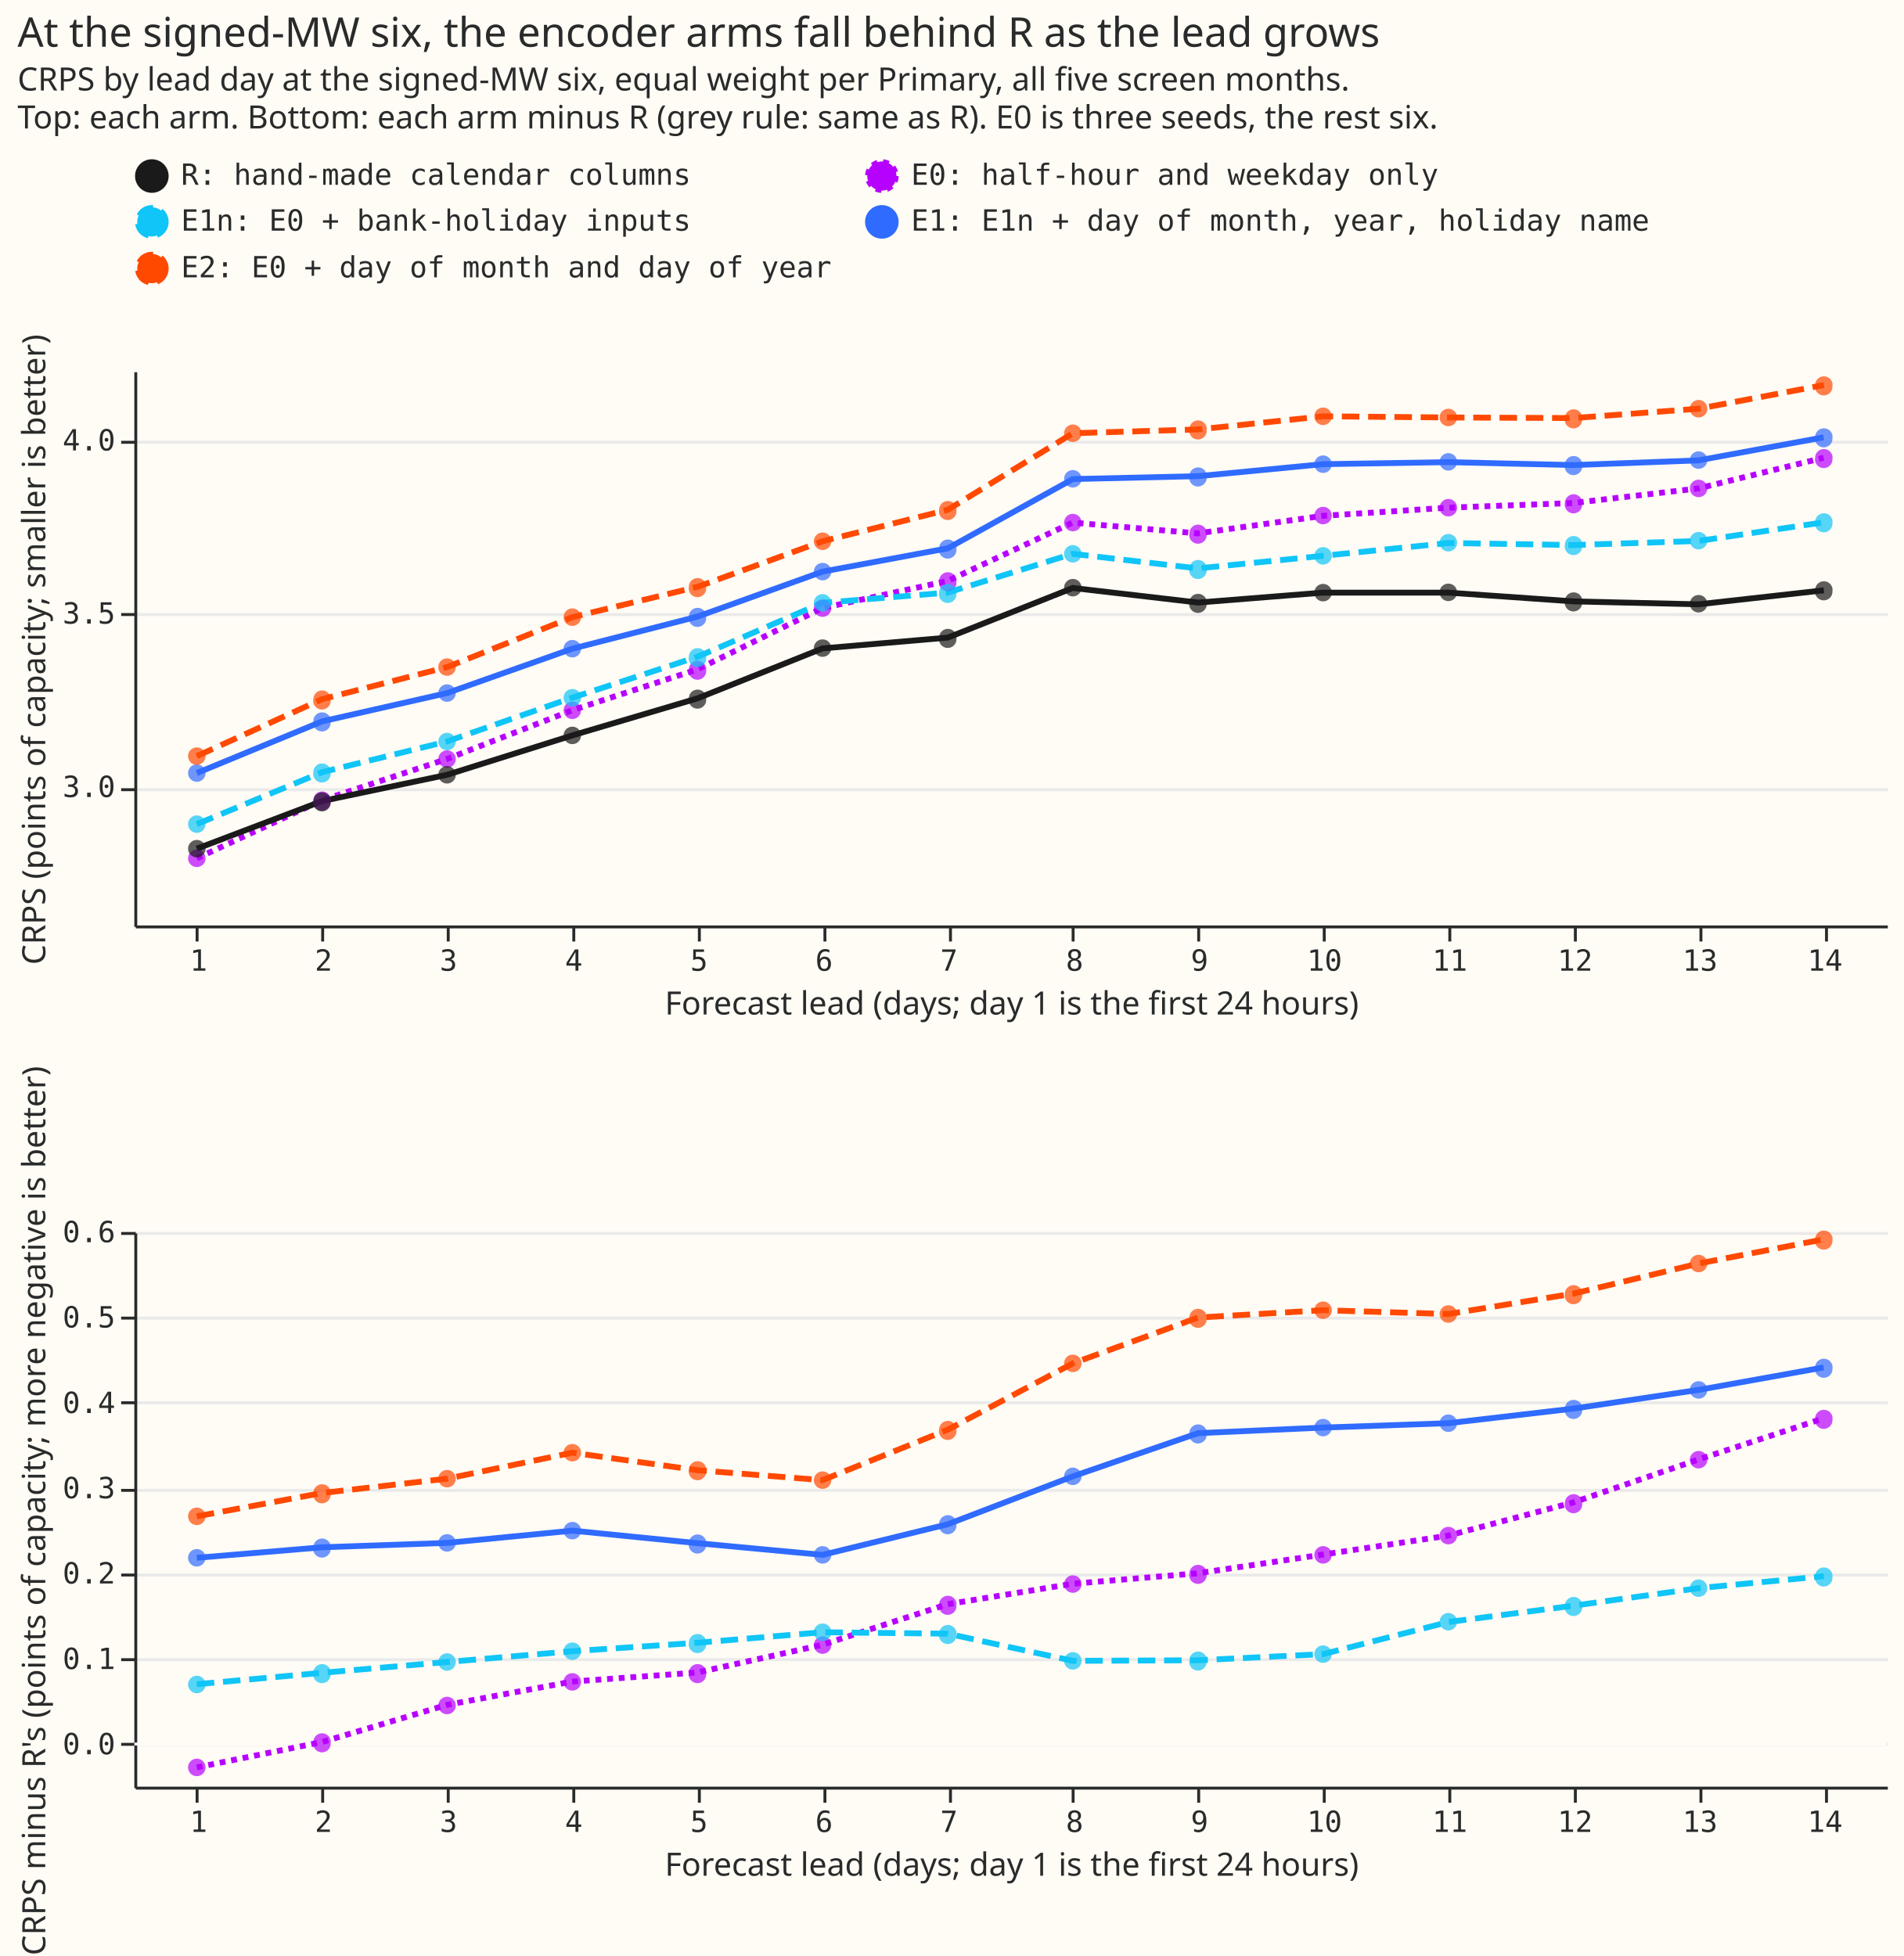
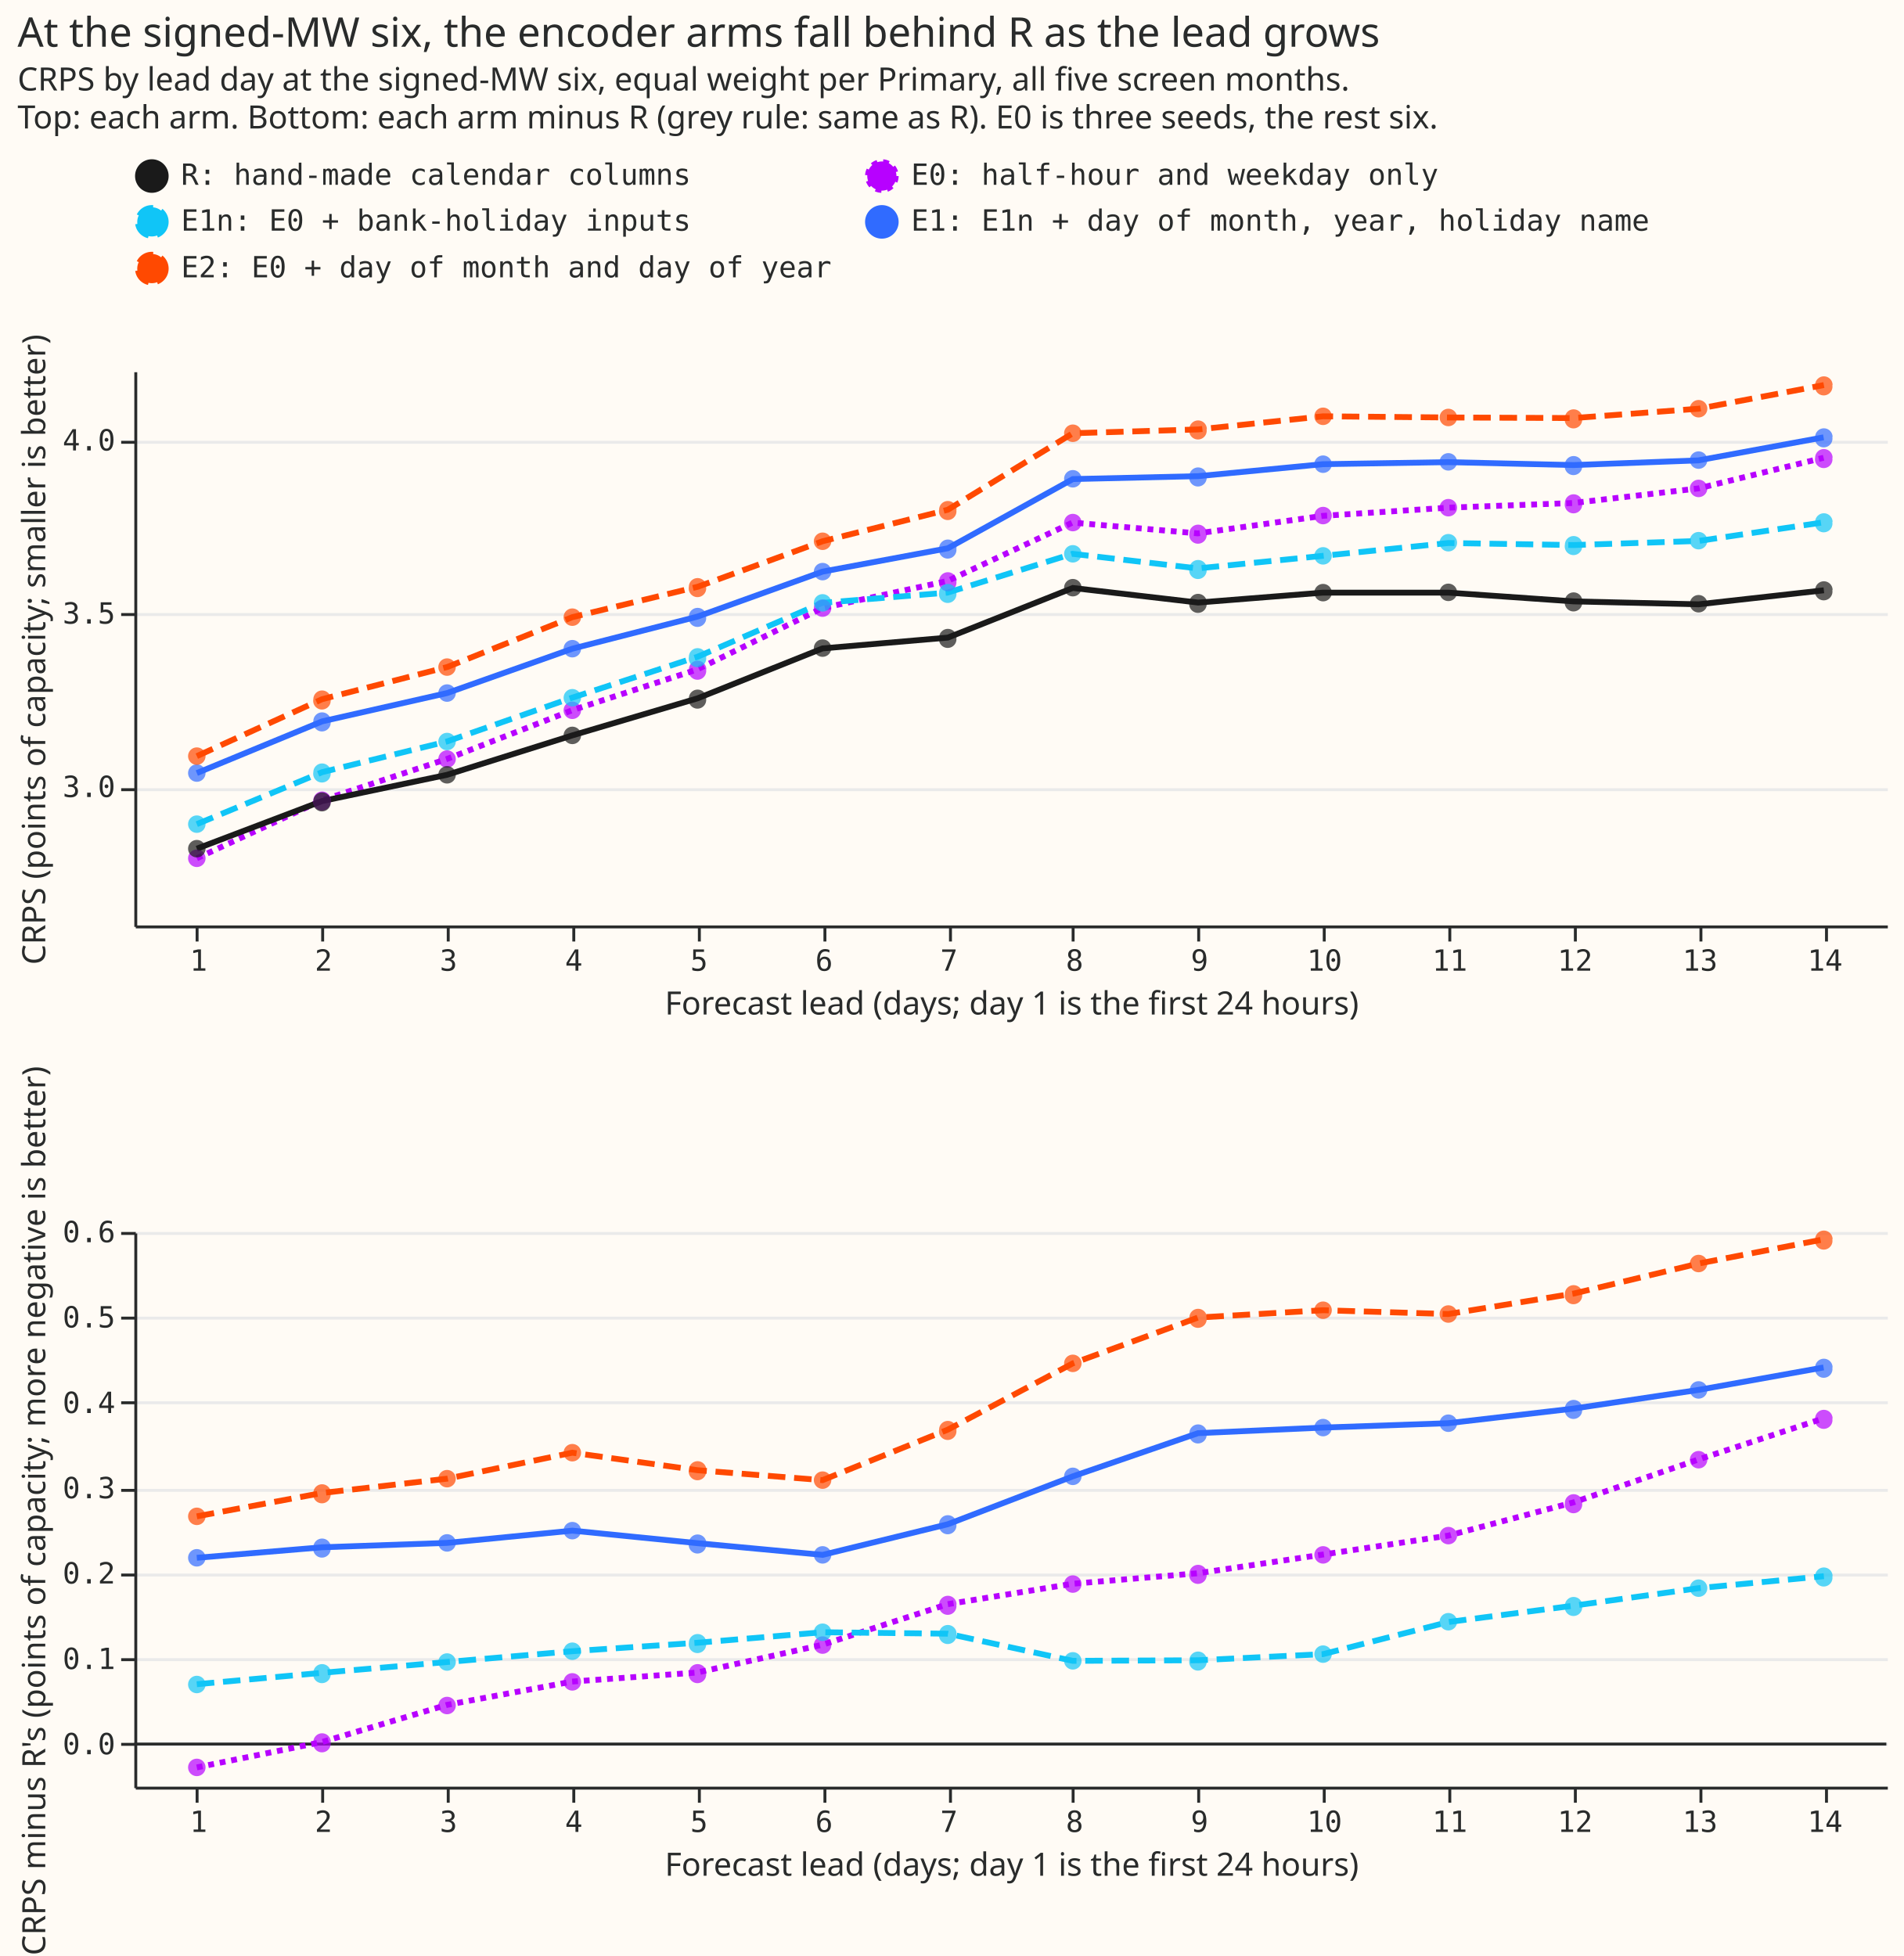
<svg xmlns="http://www.w3.org/2000/svg" width="652" height="670" class="marks" viewBox="0 0 652 670">
  <path fill="#fffbf5" d="M0 0h652v670H0z" />
  <g fill="none" stroke-miterlimit="10" aria-roledescription="group mark container" class="mark-group role-frame root">
    <path d="M46 127h600z" aria-hidden="true" class="background" />
    <g aria-roledescription="group mark container" class="mark-group role-scope concat_0_group">
      <path fill="#fffbf5" d="M46 127h600v190H46Z" aria-hidden="true" class="background" />
      <g aria-hidden="true" class="mark-group role-axis">
        <path stroke="#eaeaea" d="M46.5 270.5h600m-600-60h600m-600-59h600" class="mark-rule role-axis-grid" pointer-events="none" />
      </g>
      <g aria-label="X-axis titled 'Forecast lead (days; day 1 is the first 24 hours)' for a discrete scale with 14 values: 1, 2, 3, 4, 5, ending with 14" aria-roledescription="axis" class="mark-group role-axis" pointer-events="none">
        <path stroke="#292b2b" d="M67.5 317.5v5m43-5v5m43-5v5m43-5v5m43-5v5m43-5v5m43-5v5m42-5v5m43-5v5m43-5v5m43-5v5m43-5v5m43-5v5m43-5v5" class="mark-rule role-axis-tick" />
        <g fill="#292b2b" class="mark-text role-axis-label" font-family="Matter Semi Mono, Roboto Mono, monospace" font-size="10" text-anchor="middle">
          <text transform="translate(68 332.5)">1</text>
          <text transform="translate(110.8 332.5)">2</text>
          <text transform="translate(153.6 332.5)">3</text>
          <text transform="translate(196.5 332.5)">4</text>
          <text transform="translate(239.4 332.5)">5</text>
          <text transform="translate(282.2 332.5)">6</text>
          <text transform="translate(325 332.5)">7</text>
          <text transform="translate(368 332.5)">8</text>
          <text transform="translate(410.8 332.5)">9</text>
          <text transform="translate(453.6 332.5)">10</text>
          <text transform="translate(496.5 332.5)">11</text>
          <text transform="translate(539.4 332.5)">12</text>
          <text transform="translate(582.2 332.5)">13</text>
          <text transform="translate(625 332.5)">14</text>
        </g>
        <path stroke="#292b2b" d="M46.5 317.5h600" class="mark-rule role-axis-domain" />
        <text fill="#292b2b" class="mark-text role-axis-title" font-family="Matter XH, DM Sans, sans-serif" font-size="11" text-anchor="middle" transform="translate(346.5 347.5)">Forecast lead (days; day 1 is the first 24 hours)</text>
      </g>
      <g aria-label="Y-axis titled 'CRPS (points of capacity; smaller is better)' for a linear scale with values from 2.6 to 4.2" aria-roledescription="axis" class="mark-group role-axis" pointer-events="none">
        <path stroke="#292b2b" d="M46.5 270.5h-5m5-60h-5m5-59h-5" class="mark-rule role-axis-tick" />
        <g fill="#292b2b" class="mark-text role-axis-label" font-family="Matter Semi Mono, Roboto Mono, monospace" font-size="10" text-anchor="end">
          <text transform="translate(39.5 273)">3.0</text>
          <text transform="translate(39.5 213.6)">3.5</text>
          <text transform="translate(39.5 154.3)">4.0</text>
        </g>
        <path stroke="#292b2b" d="M46.5 317.5v-190" class="mark-rule role-axis-domain" />
        <text fill="#292b2b" class="mark-text role-axis-title" font-family="Matter XH, DM Sans, sans-serif" font-size="11" text-anchor="middle" transform="rotate(-90 119 103.5)">CRPS (points of capacity; smaller is better)</text>
      </g>
      <g aria-roledescription="group mark container" class="mark-group role-scope concat_0_layer_0_pathgroup">
        <path d="M46 127h600v190H46Z" aria-hidden="true" class="background" />
        <path stroke="#b701ff" stroke-dasharray="2,2" stroke-width="2" d="m67.4 294 42.9-19.9L153 260l42.9-16.7 42.9-14 42.8-21 42.9-9.3 42.8-20 42.9 3.7 42.8-6 42.9-2.8 42.9-1.6 42.8-5 42.9-10.5" aria-hidden="true" class="mark-line role-mark concat_0_layer_0_marks" />
        <path d="M46 127h600v190H46Z" aria-hidden="true" class="background" />
        <path stroke="#306bff" stroke-dasharray="1,0" stroke-width="2" d="m67.4 264.8 42.9-17.7 42.8-9.7 42.9-15.2 42.9-11 42.8-15.4 42.9-8 42.8-23.7 42.9-1L453 159l42.9-.7 42.9 1 42.8-1.6 42.9-7.9" aria-hidden="true" class="mark-line role-mark concat_0_layer_0_marks" />
        <path d="M46 127h600v190H46Z" aria-hidden="true" class="background" />
        <path stroke="#10c5f7" stroke-dasharray="6,3" stroke-width="2" d="m67.4 282.3 42.9-17.8L153 254l42.9-15 42.9-14 42.8-18.5 42.9-3.5 42.8-13.3 42.9 5 42.8-4.3 43-4.4 42.9.7 42.8-1.4 42.9-6.4" aria-hidden="true" class="mark-line role-mark concat_0_layer_0_marks" />
        <path d="M46 127h600v190H46Z" aria-hidden="true" class="background" />
        <path stroke="#ff4901" stroke-dasharray="6,3" stroke-width="2" d="m67.4 259 42.9-19.5 42.8-11 42.9-17.1 42.9-10.4 42.8-15.6 42.9-10.8 42.8-26.2 42.9-1.3 42.8-4.5 42.9.4 42.9.2 42.8-3.2 42.9-8.1" aria-hidden="true" class="mark-line role-mark concat_0_layer_0_marks" />
        <path d="M46 127h600v190H46Z" aria-hidden="true" class="background" />
        <path stroke="#1a1a1a" stroke-dasharray="1,0" stroke-width="2" d="m67.4 290.7 42.9-16.3 42.8-9 42.9-13.5 42.9-12.7 42.8-17.1 42.9-3.7 42.8-17 42.9 5L453 203h43l42.9 3 42.8 1 42.9-4.8" aria-hidden="true" class="mark-line role-mark concat_0_layer_0_marks" />
      </g>
      <g aria-hidden="true" class="mark-symbol role-mark concat_0_layer_1_marks">
        <path fill="#b701ff" d="M70.4 294a3 3 0 1 1-6 0 3 3 0 1 1 6 0m42.8-19.9a3 3 0 1 1-5.9 0 3 3 0 1 1 6 0m42.8-14.1a3 3 0 1 1-6 0 3 3 0 1 1 6 0m42.9-16.7a3 3 0 1 1-6 0 3 3 0 1 1 6 0m42.8-14a3 3 0 1 1-5.9 0 3 3 0 1 1 6 0m42.8-21a3 3 0 1 1-6 0 3 3 0 1 1 6 0m42.8-9.3a3 3 0 1 1-5.9 0 3 3 0 1 1 6 0m42.8-20a3 3 0 1 1-6 0 3 3 0 1 1 6 0m42.8 3.7a3 3 0 1 1-5.9 0 3 3 0 1 1 6 0m42.8-6.1a3 3 0 1 1-6 0 3 3 0 1 1 6 0m42.9-2.7a3 3 0 1 1-6 0 3 3 0 1 1 6 0m42.8-1.6a3 3 0 1 1-5.9 0 3 3 0 1 1 6 0m42.8-5a3 3 0 1 1-6 0 3 3 0 1 1 6 0m42.8-10.5a3 3 0 1 1-5.9 0 3 3 0 1 1 6 0" opacity=".7" />
        <path fill="#306bff" d="M70.4 264.8a3 3 0 1 1-6 0 3 3 0 1 1 6 0m42.8-17.8a3 3 0 1 1-5.9 0 3 3 0 1 1 6 0m42.8-9.6a3 3 0 1 1-6 0 3 3 0 1 1 6 0m42.9-15.2a3 3 0 1 1-6 0 3 3 0 1 1 6 0m42.8-11a3 3 0 1 1-5.9 0 3 3 0 1 1 6 0m42.8-15.4a3 3 0 1 1-6 0 3 3 0 1 1 6 0m42.8-8a3 3 0 1 1-5.9 0 3 3 0 1 1 6 0m42.8-23.8a3 3 0 1 1-6 0 3 3 0 1 1 6 0m42.8-.9a3 3 0 1 1-5.9 0 3 3 0 1 1 6 0m42.8-4.1a3 3 0 1 1-6 0 3 3 0 1 1 6 0m42.9-.8a3 3 0 1 1-6 0 3 3 0 1 1 6 0m42.8 1a3 3 0 1 1-5.9 0 3 3 0 1 1 6 0m42.8-1.6a3 3 0 1 1-6 0 3 3 0 1 1 6 0m42.8-7.9a3 3 0 1 1-5.9 0 3 3 0 1 1 6 0" opacity=".7" />
        <path fill="#10c5f7" d="M70.4 282.3a3 3 0 1 1-6 0 3 3 0 1 1 6 0m42.8-17.8a3 3 0 1 1-5.9 0 3 3 0 1 1 6 0m42.8-10.5a3 3 0 1 1-6 0 3 3 0 1 1 6 0m42.9-15a3 3 0 1 1-6 0 3 3 0 1 1 6 0m42.8-14a3 3 0 1 1-5.9 0 3 3 0 1 1 6 0m42.8-18.5a3 3 0 1 1-6 0 3 3 0 1 1 6 0m42.8-3.5a3 3 0 1 1-5.9 0 3 3 0 1 1 6 0m42.8-13.3a3 3 0 1 1-6 0 3 3 0 1 1 6 0m42.8 5.1a3 3 0 1 1-5.9 0 3 3 0 1 1 6 0m42.8-4.4a3 3 0 1 1-6 0 3 3 0 1 1 6 0m42.9-4.5a3 3 0 1 1-6 0 3 3 0 1 1 6 0m42.8.7a3 3 0 1 1-5.9 0 3 3 0 1 1 6 0m42.8-1.4a3 3 0 1 1-6 0 3 3 0 1 1 6 0m42.8-6.4a3 3 0 1 1-5.9 0 3 3 0 1 1 6 0" opacity=".7" />
        <path fill="#ff4901" d="M70.4 259a3 3 0 1 1-6 0 3 3 0 1 1 6 0m42.8-19.5a3 3 0 1 1-5.9 0 3 3 0 1 1 6 0m42.8-11a3 3 0 1 1-6 0 3 3 0 1 1 6 0m42.9-17.1a3 3 0 1 1-6 0 3 3 0 1 1 6 0m42.8-10.4a3 3 0 1 1-5.9 0 3 3 0 1 1 6 0m42.8-15.6a3 3 0 1 1-6 0 3 3 0 1 1 6 0m42.8-10.8a3 3 0 1 1-5.9 0 3 3 0 1 1 6 0m42.8-26.2a3 3 0 1 1-6 0 3 3 0 1 1 6 0m42.8-1.4a3 3 0 1 1-5.9 0 3 3 0 1 1 6 0m42.8-4.4a3 3 0 1 1-6 0 3 3 0 1 1 6 0m42.9.4a3 3 0 1 1-6 0 3 3 0 1 1 6 0m42.8.2a3 3 0 1 1-5.9 0 3 3 0 1 1 6 0m42.8-3.2a3 3 0 1 1-6 0 3 3 0 1 1 6 0m42.8-8.1a3 3 0 1 1-5.9 0 3 3 0 1 1 6 0" opacity=".7" />
        <path fill="#1a1a1a" d="M70.4 290.7a3 3 0 1 1-6 0 3 3 0 1 1 6 0m42.8-16.3a3 3 0 1 1-5.9 0 3 3 0 1 1 6 0m42.8-9a3 3 0 1 1-6 0 3 3 0 1 1 6 0m42.9-13.5a3 3 0 1 1-6 0 3 3 0 1 1 6 0m42.8-12.7a3 3 0 1 1-5.9 0 3 3 0 1 1 6 0m42.8-17.2a3 3 0 1 1-6 0 3 3 0 1 1 6 0m42.8-3.6a3 3 0 1 1-5.9 0 3 3 0 1 1 6 0m42.8-17.1a3 3 0 1 1-6 0 3 3 0 1 1 6 0m42.8 5.1a3 3 0 1 1-5.9 0 3 3 0 1 1 6 0m42.8-3.4a3 3 0 1 1-6 0 3 3 0 1 1 6 0m42.9-.1a3 3 0 1 1-6 0 3 3 0 1 1 6 0m42.8 3a3 3 0 1 1-5.9 0 3 3 0 1 1 6 0m42.8.9a3 3 0 1 1-6 0 3 3 0 1 1 6 0m42.8-4.7a3 3 0 1 1-5.9 0 3 3 0 1 1 6 0" opacity=".7" />
      </g>
    </g>
    <g aria-roledescription="group mark container" class="mark-group role-scope concat_1_group">
      <path fill="#fffbf5" d="M46 422h600v190H46Z" aria-hidden="true" class="background" />
      <g aria-hidden="true" class="mark-group role-axis">
        <path stroke="#eaeaea" d="M46.5 597.5h600m-600-29h600m-600-29h600m-600-29h600m-600-30h600m-600-29h600m-600-29h600" class="mark-rule role-axis-grid" pointer-events="none" />
      </g>
      <g aria-label="X-axis titled 'Forecast lead (days; day 1 is the first 24 hours)' for a discrete scale with 14 values: 1, 2, 3, 4, 5, ending with 14" aria-roledescription="axis" class="mark-group role-axis" pointer-events="none">
        <path stroke="#292b2b" d="M67.5 612.5v5m43-5v5m43-5v5m43-5v5m43-5v5m43-5v5m43-5v5m42-5v5m43-5v5m43-5v5m43-5v5m43-5v5m43-5v5m43-5v5" class="mark-rule role-axis-tick" />
        <g fill="#292b2b" class="mark-text role-axis-label" font-family="Matter Semi Mono, Roboto Mono, monospace" font-size="10" text-anchor="middle">
          <text transform="translate(68 627.5)">1</text>
          <text transform="translate(110.8 627.5)">2</text>
          <text transform="translate(153.6 627.5)">3</text>
          <text transform="translate(196.5 627.5)">4</text>
          <text transform="translate(239.4 627.5)">5</text>
          <text transform="translate(282.2 627.5)">6</text>
          <text transform="translate(325 627.5)">7</text>
          <text transform="translate(368 627.5)">8</text>
          <text transform="translate(410.8 627.5)">9</text>
          <text transform="translate(453.6 627.5)">10</text>
          <text transform="translate(496.5 627.5)">11</text>
          <text transform="translate(539.4 627.5)">12</text>
          <text transform="translate(582.2 627.5)">13</text>
          <text transform="translate(625 627.5)">14</text>
        </g>
        <path stroke="#292b2b" d="M46.5 612.5h600" class="mark-rule role-axis-domain" />
        <text fill="#292b2b" class="mark-text role-axis-title" font-family="Matter XH, DM Sans, sans-serif" font-size="11" text-anchor="middle" transform="translate(346.5 642.5)">Forecast lead (days; day 1 is the first 24 hours)</text>
      </g>
      <g aria-label="Y-axis titled 'CRPS minus R's (points of capacity; more negative is better)' for a linear scale with values from −0.1 to 0.6" aria-roledescription="axis" class="mark-group role-axis" pointer-events="none">
        <path stroke="#292b2b" d="M46.5 597.5h-5m5-29h-5m5-29h-5m5-29h-5m5-30h-5m5-29h-5m5-29h-5" class="mark-rule role-axis-tick" />
        <g fill="#292b2b" class="mark-text role-axis-label" font-family="Matter Semi Mono, Roboto Mono, monospace" font-size="10" text-anchor="end">
          <text transform="translate(39.5 600.9)">0.0</text>
          <text transform="translate(39.5 571.7)">0.1</text>
          <text transform="translate(39.5 542.4)">0.2</text>
          <text transform="translate(39.5 513.2)">0.3</text>
          <text transform="translate(39.5 484)">0.4</text>
          <text transform="translate(39.5 454.7)">0.5</text>
          <text transform="translate(39.5 425.5)">0.6</text>
        </g>
        <path stroke="#292b2b" d="M46.5 612.5v-190" class="mark-rule role-axis-domain" />
        <text fill="#292b2b" class="mark-text role-axis-title" font-family="Matter XH, DM Sans, sans-serif" font-size="11" text-anchor="middle" transform="rotate(-90 266.5 251)">CRPS minus R's (points of capacity; more negative is better)</text>
      </g>
-       <path stroke="#fffbf5" d="M646 597.4H46" aria-hidden="true" class="mark-rule role-mark concat_1_layer_0_marks" />
+       <path stroke="#292b2b" d="M646 597.4H46" aria-hidden="true" class="mark-rule role-mark concat_1_layer_0_marks" />
      <g aria-roledescription="group mark container" class="mark-group role-scope concat_1_layer_1_layer_0_pathgroup">
        <path d="M46 422h600v190H46Z" aria-hidden="true" class="background" />
        <path stroke="#b701ff" stroke-dasharray="2,2" stroke-width="2" d="m67.4 605.4 42.9-8.7L153 584l42.9-8 42.9-3.1 42.8-9.5 42.9-13.9 42.8-7 42.9-3.6 42.8-6.4 43-6.5 42.9-11.4 42.8-14.7 42.9-14.1" aria-hidden="true" class="mark-line role-mark concat_1_layer_1_layer_0_marks" />
        <path d="M46 422h600v190H46Z" aria-hidden="true" class="background" />
        <path stroke="#306bff" stroke-dasharray="1,0" stroke-width="2" d="m67.4 533.6 42.9-3.6 42.8-1.5 42.9-4.2 42.9 4.3 42.8 4 42.9-10.5 42.8-16.4 42.9-14.8L453 489l42.9-1.5 42.9-5 42.8-6.4 42.9-7.7" aria-hidden="true" class="mark-line role-mark concat_1_layer_1_layer_0_marks" />
        <path d="M46 422h600v190H46Z" aria-hidden="true" class="background" />
        <path stroke="#10c5f7" stroke-dasharray="6,3" stroke-width="2" d="m67.4 576.9 42.9-3.9 42.8-3.7 42.9-3.7 42.9-2.9 42.8-3.6 42.9.5 42.8 9.3 42.9-.2 42.8-2.1 42.9-11 42.9-5.6 42.8-6 42.9-4.1" aria-hidden="true" class="mark-line role-mark concat_1_layer_1_layer_0_marks" />
        <path d="M46 422h600v190H46Z" aria-hidden="true" class="background" />
        <path stroke="#ff4901" stroke-dasharray="6,3" stroke-width="2" d="m67.4 519.4 42.9-8 42.8-4.9 42.9-8.9 42.9 6 42.8 3.4 42.9-17.3 42.8-22.7 42.9-15.7 42.8-2.5 42.9 1.3 42.9-7 42.8-10.3 42.9-8.3" aria-hidden="true" class="mark-line role-mark concat_1_layer_1_layer_0_marks" />
      </g>
      <g aria-hidden="true" class="mark-symbol role-mark concat_1_layer_1_layer_1_marks">
        <path fill="#b701ff" d="M70.4 605.4a3 3 0 1 1-6 0 3 3 0 1 1 6 0m42.8-8.7a3 3 0 1 1-5.9 0 3 3 0 1 1 6 0m42.8-12.5a3 3 0 1 1-6 0 3 3 0 1 1 6 0m42.9-8.1a3 3 0 1 1-6 0 3 3 0 1 1 6 0m42.8-3.1a3 3 0 1 1-5.9 0 3 3 0 1 1 6 0m42.8-9.5a3 3 0 1 1-6 0 3 3 0 1 1 6 0m42.8-13.9a3 3 0 1 1-5.9 0 3 3 0 1 1 6 0m42.8-7a3 3 0 1 1-6 0 3 3 0 1 1 6 0m42.8-3.6a3 3 0 1 1-5.9 0 3 3 0 1 1 6 0m42.8-6.4a3 3 0 1 1-6 0 3 3 0 1 1 6 0M499 526a3 3 0 1 1-6 0 3 3 0 1 1 6 0m42.8-11.2a3 3 0 1 1-5.9 0 3 3 0 1 1 6 0m42.8-14.8a3 3 0 1 1-6 0 3 3 0 1 1 6 0m42.8-14.1a3 3 0 1 1-5.9 0 3 3 0 1 1 6 0" opacity=".7" />
        <path fill="#306bff" d="M70.4 533.6a3 3 0 1 1-6 0 3 3 0 1 1 6 0m42.8-3.6a3 3 0 1 1-5.9 0 3 3 0 1 1 6 0m42.8-1.5a3 3 0 1 1-6 0 3 3 0 1 1 6 0m42.9-4.2a3 3 0 1 1-6 0 3 3 0 1 1 6 0m42.8 4.3a3 3 0 1 1-5.9 0 3 3 0 1 1 6 0m42.8 4a3 3 0 1 1-6 0 3 3 0 1 1 6 0m42.8-10.6a3 3 0 1 1-5.9 0 3 3 0 1 1 6 0m42.8-16.3a3 3 0 1 1-6 0 3 3 0 1 1 6 0m42.8-14.8a3 3 0 1 1-5.9 0 3 3 0 1 1 6 0m42.8-1.9a3 3 0 1 1-6 0 3 3 0 1 1 6 0m42.9-1.5a3 3 0 1 1-6 0 3 3 0 1 1 6 0m42.8-5a3 3 0 1 1-5.9 0 3 3 0 1 1 6 0m42.8-6.4a3 3 0 1 1-6 0 3 3 0 1 1 6 0m42.8-7.7a3 3 0 1 1-5.9 0 3 3 0 1 1 6 0" opacity=".7" />
        <path fill="#10c5f7" d="M70.4 577a3 3 0 1 1-6 0 3 3 0 1 1 6 0m42.8-4a3 3 0 1 1-5.9 0 3 3 0 1 1 6 0m42.8-3.7a3 3 0 1 1-6 0 3 3 0 1 1 6 0m42.9-3.7a3 3 0 1 1-6 0 3 3 0 1 1 6 0m42.8-2.9a3 3 0 1 1-5.9 0 3 3 0 1 1 6 0m42.8-3.6a3 3 0 1 1-6 0 3 3 0 1 1 6 0m42.8.5a3 3 0 1 1-5.9 0 3 3 0 1 1 6 0m42.8 9.3a3 3 0 1 1-6 0 3 3 0 1 1 6 0m42.8-.2a3 3 0 1 1-5.9 0 3 3 0 1 1 6 0m42.8-2.1a3 3 0 1 1-6 0 3 3 0 1 1 6 0m42.9-11.1a3 3 0 1 1-6 0 3 3 0 1 1 6 0m42.8-5.5a3 3 0 1 1-5.9 0 3 3 0 1 1 6 0m42.8-6a3 3 0 1 1-6 0 3 3 0 1 1 6 0m42.8-4.1a3 3 0 1 1-5.9 0 3 3 0 1 1 6 0" opacity=".7" />
        <path fill="#ff4901" d="M70.4 519.4a3 3 0 1 1-6 0 3 3 0 1 1 6 0m42.8-8a3 3 0 1 1-5.9 0 3 3 0 1 1 6 0m42.8-4.9a3 3 0 1 1-6 0 3 3 0 1 1 6 0m42.9-8.9a3 3 0 1 1-6 0 3 3 0 1 1 6 0m42.8 5.9a3 3 0 1 1-5.9 0 3 3 0 1 1 6 0m42.8 3.5a3 3 0 1 1-6 0 3 3 0 1 1 6 0m42.8-17.3a3 3 0 1 1-5.9 0 3 3 0 1 1 6 0m42.8-22.7a3 3 0 1 1-6 0 3 3 0 1 1 6 0m42.8-15.7a3 3 0 1 1-5.9 0 3 3 0 1 1 6 0m42.8-2.5a3 3 0 1 1-6 0 3 3 0 1 1 6 0m42.9 1.3a3 3 0 1 1-6 0 3 3 0 1 1 6 0m42.8-6.9a3 3 0 1 1-5.9 0 3 3 0 1 1 6 0m42.8-10.4a3 3 0 1 1-6 0 3 3 0 1 1 6 0m42.8-8.3a3 3 0 1 1-5.9 0 3 3 0 1 1 6 0" opacity=".7" />
      </g>
    </g>
    <g aria-label="Symbol legend for fill color, stroke color and strokeDash with 5 values: R: hand-made calendar columns, E0: half-hour and weekday only, E1n: E0 + bank-holiday inputs, E1: E1n + day of month, year, holiday name, E2: E0 + day of month and day of year" aria-roledescription="legend" class="mark-group role-legend">
      <path d="M46 54h519v45H46Z" aria-hidden="true" class="background" pointer-events="none" />
      <g class="mark-group role-legend-entry">
        <g aria-roledescription="group mark container" class="mark-group role-scope" pointer-events="none">
          <path d="M46 54.3h238v12.5H46Z" aria-hidden="true" class="background" />
          <path fill="#1a1a1a" stroke="#1a1a1a" stroke-dasharray="1,0" stroke-width="1.5" d="M57 60.3a5 5 0 1 1-10 0 5 5 0 1 1 10 0" class="mark-symbol role-legend-symbol" />
          <text fill="#292b2b" class="mark-text role-legend-label" font-family="Matter Semi Mono, Roboto Mono, monospace" font-size="10" transform="translate(62 63.3)">R: hand-made calendar columns</text>
          <path d="M296 54.3h268v12.5H296Z" aria-hidden="true" class="background" />
          <path fill="#b701ff" stroke="#b701ff" stroke-dasharray="2,2" stroke-width="1.5" d="M307 60.3a5 5 0 1 1-10 0 5 5 0 1 1 10 0" class="mark-symbol role-legend-symbol" />
          <text fill="#292b2b" class="mark-text role-legend-label" font-family="Matter Semi Mono, Roboto Mono, monospace" font-size="10" transform="translate(312 63.3)">E0: half-hour and weekday only</text>
          <path d="M46 70h238v12.5H46Z" aria-hidden="true" class="background" />
          <path fill="#10c5f7" stroke="#10c5f7" stroke-dasharray="6,3" stroke-width="1.5" d="M57 76a5 5 0 1 1-10 0 5 5 0 1 1 10 0" class="mark-symbol role-legend-symbol" />
          <text fill="#292b2b" class="mark-text role-legend-label" font-family="Matter Semi Mono, Roboto Mono, monospace" font-size="10" transform="translate(62 79)">E1n: E0 + bank-holiday inputs</text>
          <path d="M296 70h268v12.5H296Z" aria-hidden="true" class="background" />
          <path fill="#306bff" stroke="#306bff" stroke-dasharray="1,0" stroke-width="1.5" d="M307 76a5 5 0 1 1-10 0 5 5 0 1 1 10 0" class="mark-symbol role-legend-symbol" />
          <text fill="#292b2b" class="mark-text role-legend-label" font-family="Matter Semi Mono, Roboto Mono, monospace" font-size="10" transform="translate(312 79)">E1: E1n + day of month, year, holiday name</text>
          <path d="M46 86h238v12.5H46Z" aria-hidden="true" class="background" />
          <path fill="#ff4901" stroke="#ff4901" stroke-dasharray="6,3" stroke-width="1.5" d="M57 92a5 5 0 1 1-10 0 5 5 0 1 1 10 0" class="mark-symbol role-legend-symbol" />
          <text fill="#292b2b" class="mark-text role-legend-label" font-family="Matter Semi Mono, Roboto Mono, monospace" font-size="10" transform="translate(62 95)">E2: E0 + day of month and day of year</text>
        </g>
      </g>
    </g>
    <g fill="#292b2b" class="mark-group role-title" font-family="Matter XH, DM Sans, sans-serif" pointer-events="none">
      <text aria-label="Title text 'At the signed-MW six, the encoder arms fall behind R as the lead grows'" aria-roledescription="title" class="mark-text role-title-text" font-size="14" transform="translate(6 16)">At the signed-MW six, the encoder arms fall behind R as the lead grows</text>
      <text aria-label="Subtitle text 'CRPS by lead day at the signed-MW six, equal weight per Primary, all five screen months. Top: each arm. Bottom: each arm minus R (grey rule: same as R). E0 is three seeds, the rest six.'" aria-roledescription="subtitle" class="mark-text role-title-subtitle" font-size="11" transform="translate(6 31)">
        <tspan>CRPS by lead day at the signed-MW six, equal weight per Primary, all five screen months.</tspan>
        <tspan x="0" dy="13">Top: each arm. Bottom: each arm minus R (grey rule: same as R). E0 is three seeds, the rest six.</tspan>
      </text>
    </g>
  </g>
</svg>
